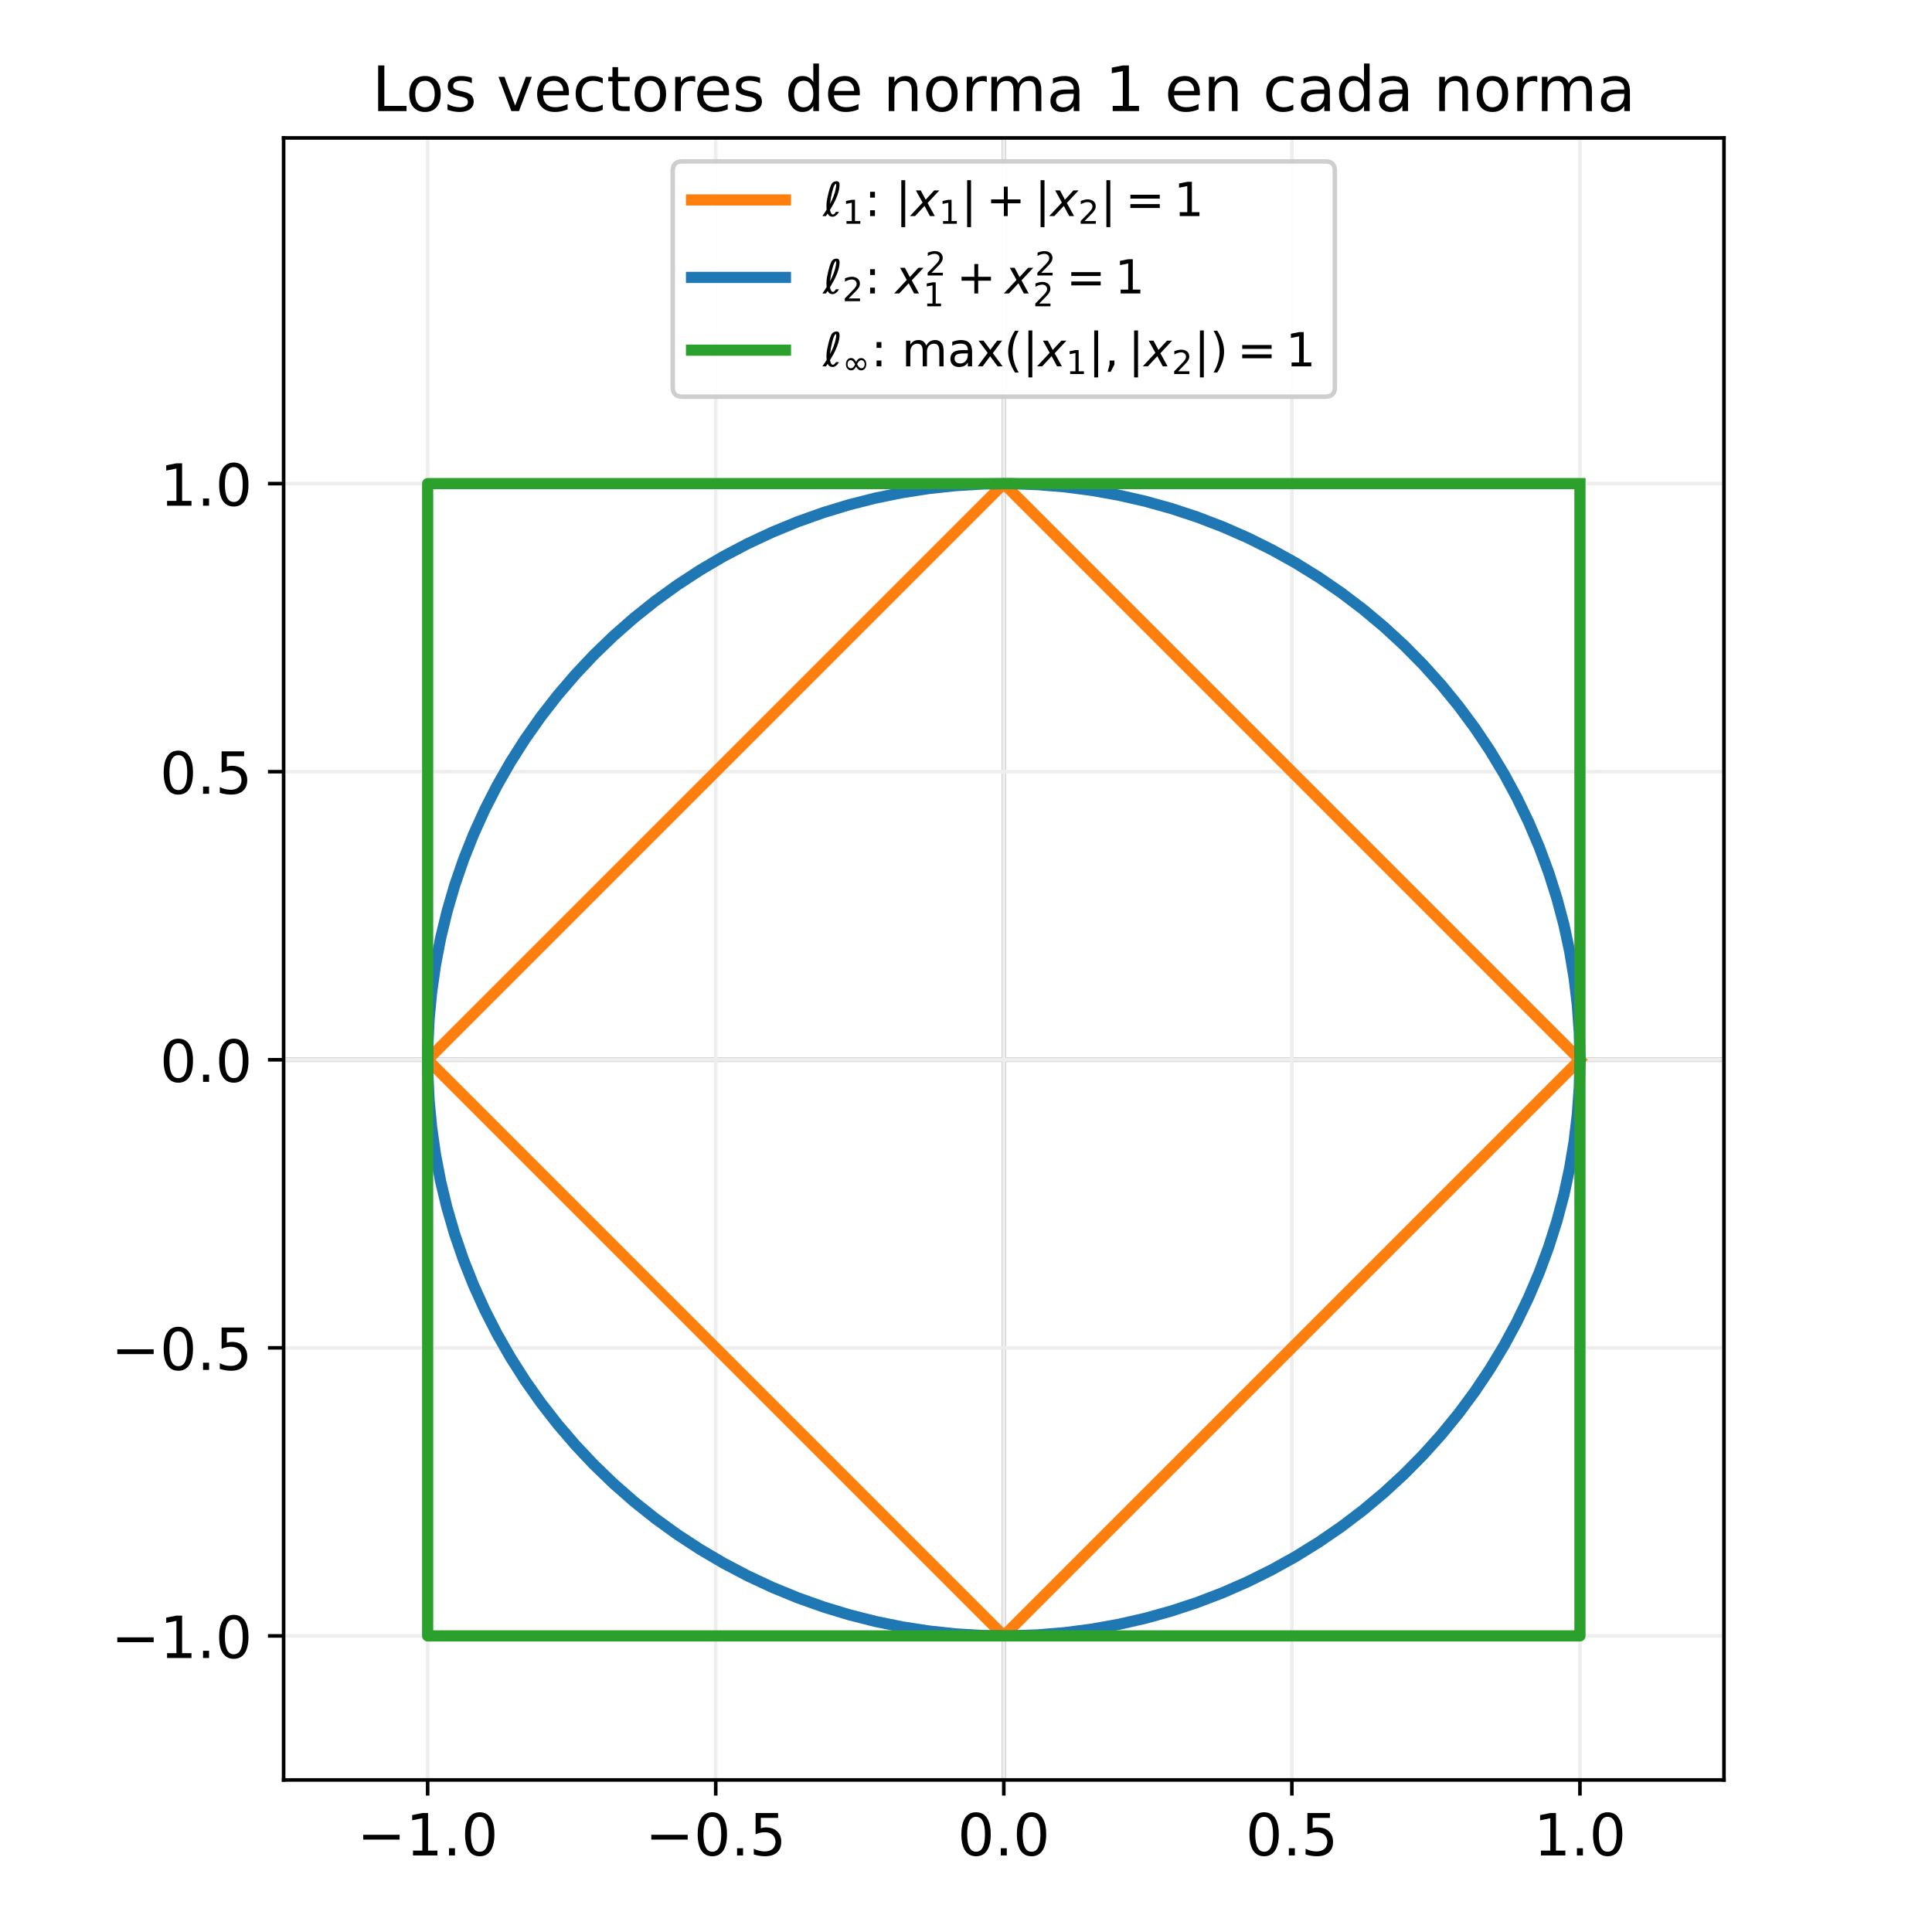
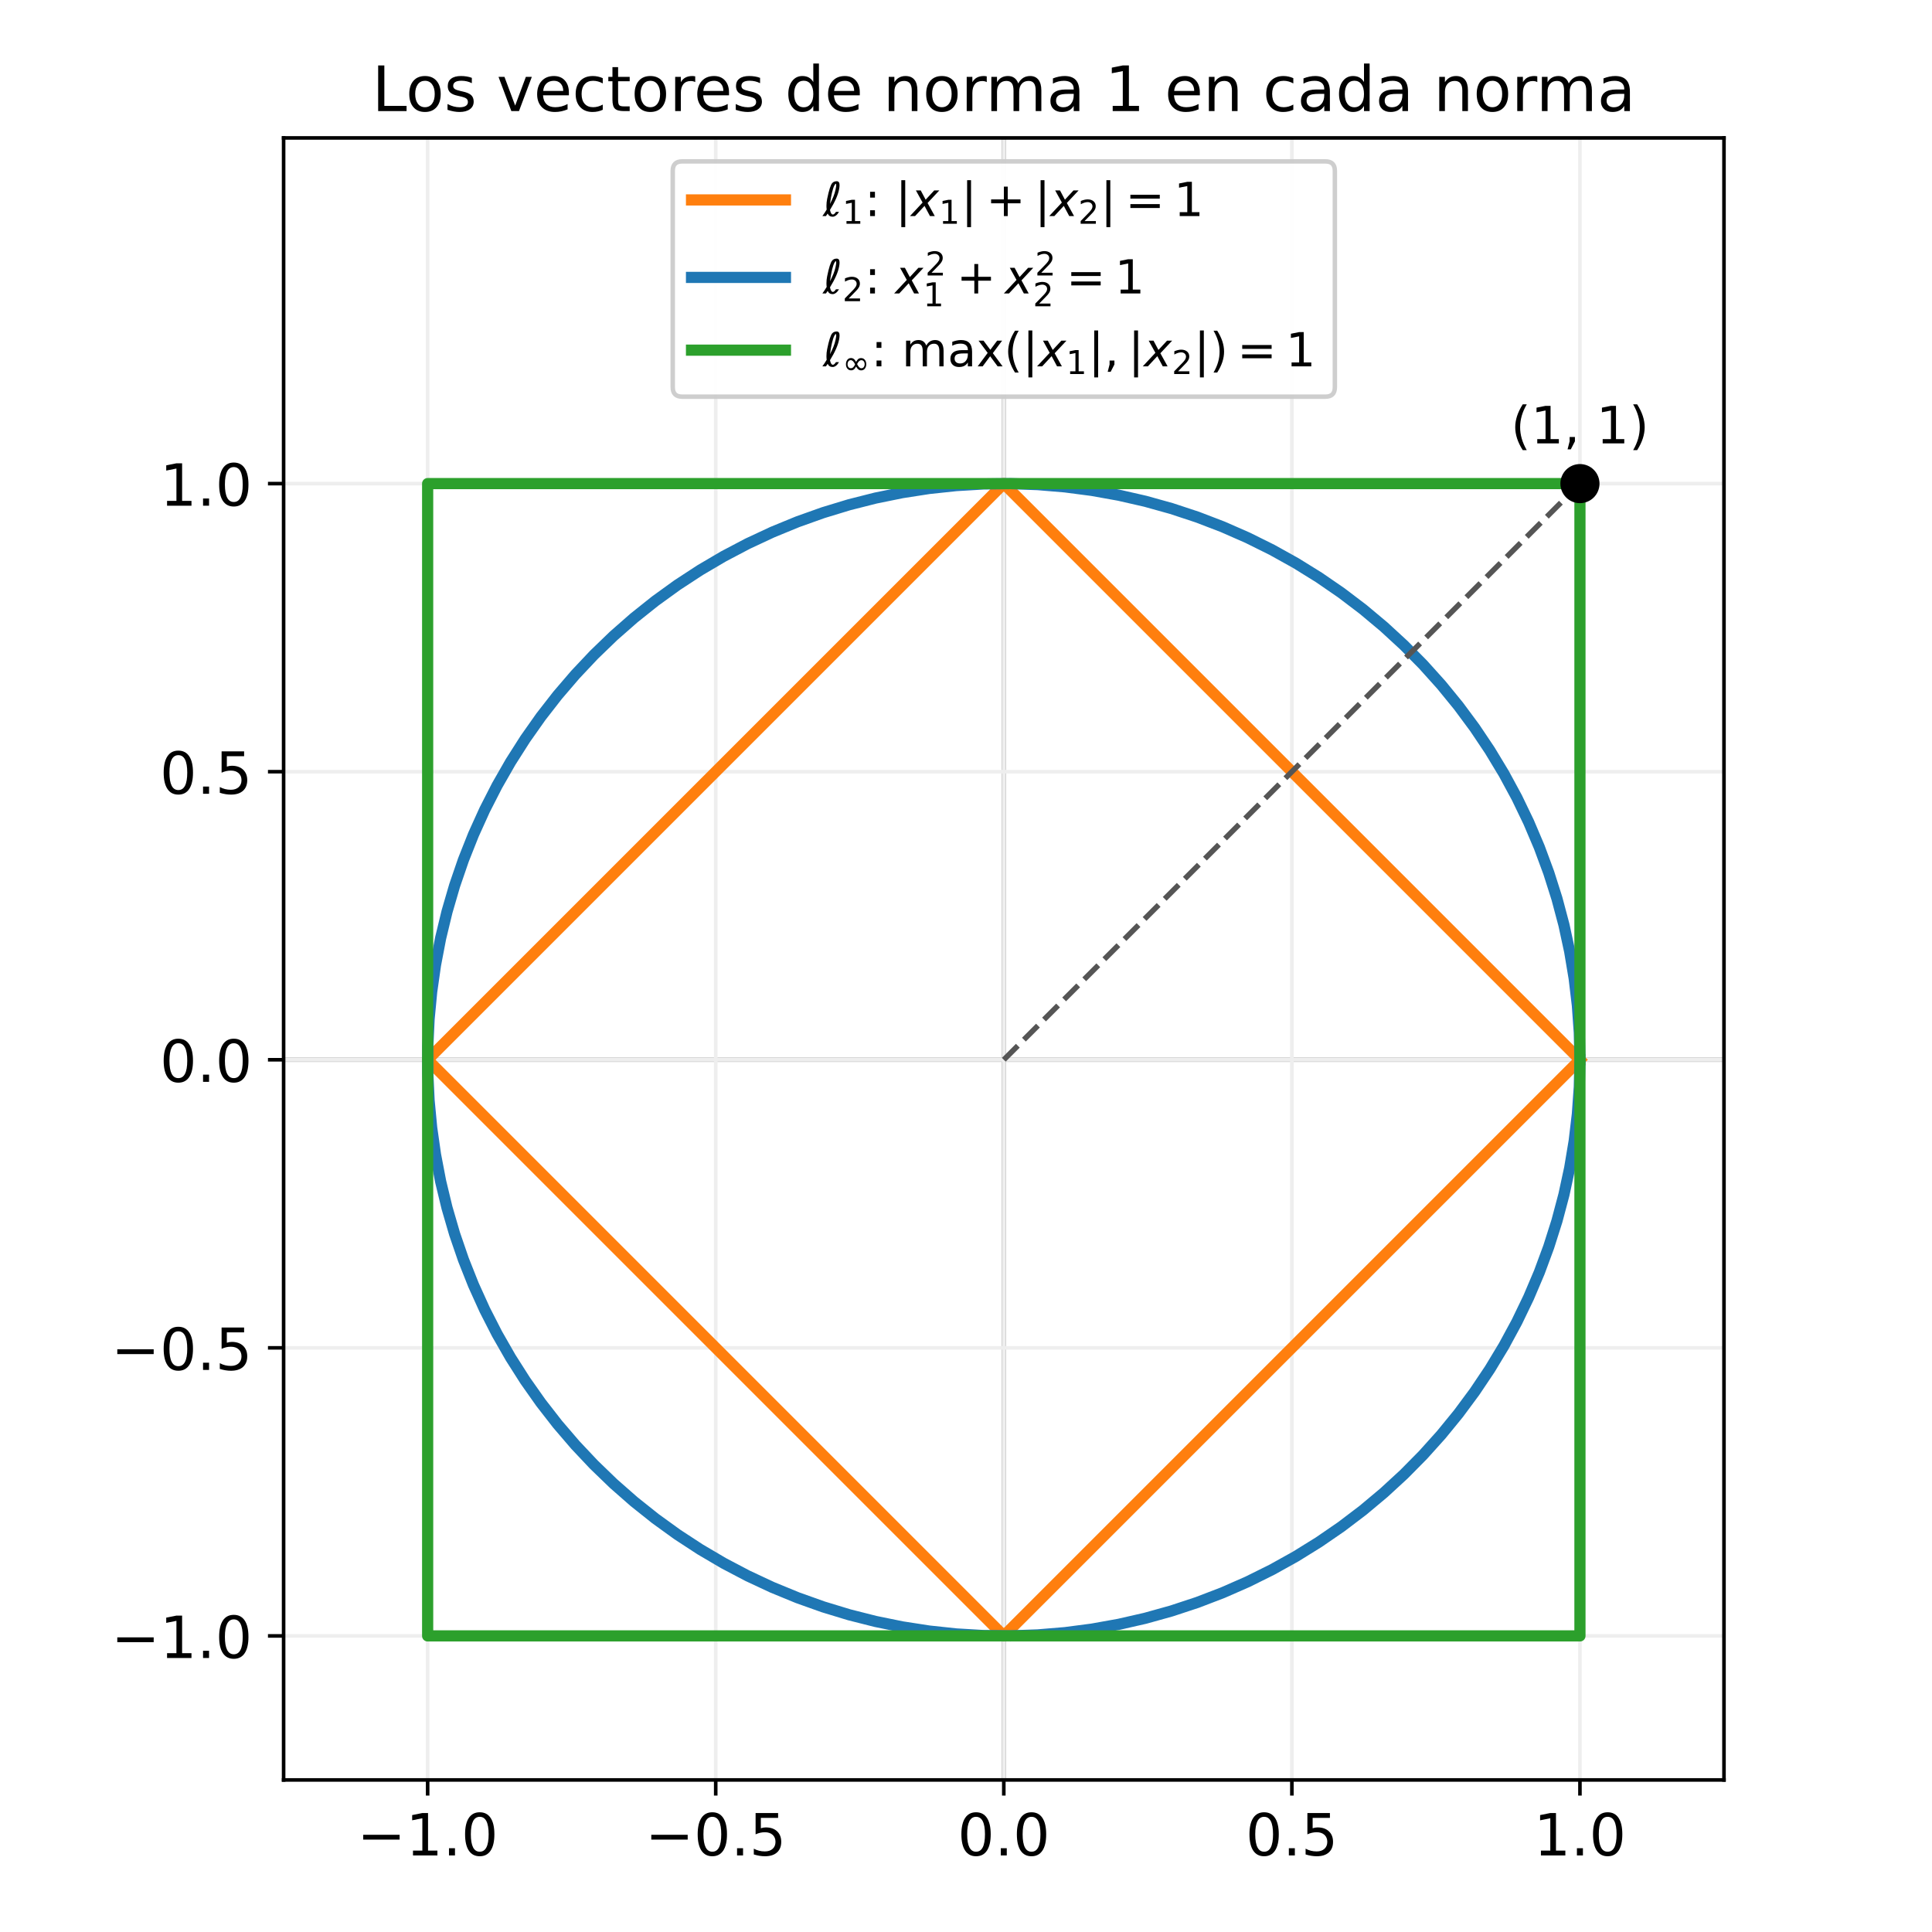
<svg xmlns="http://www.w3.org/2000/svg" xmlns:xlink="http://www.w3.org/1999/xlink" width="432pt" height="432pt" viewBox="0 0 432 432" version="1.1">
  <defs>
    <style type="text/css">*{stroke-linejoin: round; stroke-linecap: butt}</style>
  </defs>
  <g id="figure_1">
    <g id="patch_1">
      <path d="M 0 432  L 432 432  L 432 0  L 0 0  z " style="fill: #ffffff" />
    </g>
    <g id="axes_1">
      <g id="patch_2">
        <path d="M 63.417 398  L 385.487 398  L 385.487 30.84  L 63.417 30.84  z " style="fill: #ffffff" />
      </g>
      <g id="line2d_1">
        <path d="M 63.417 236.965  L 385.487 236.965  " clip-path="url(#pca4dbee28e)" style="fill: none; stroke: #bbbbbb; stroke-linecap: square" />
      </g>
      <g id="line2d_2">
        <path d="M 224.452 398  L 224.452 30.84  " clip-path="url(#pca4dbee28e)" style="fill: none; stroke: #bbbbbb; stroke-linecap: square" />
      </g>
      <g id="matplotlib.axis_1">
        <g id="xtick_1">
          <g id="line2d_3">
            <path d="M 95.624 398  L 95.624 30.84  " clip-path="url(#pca4dbee28e)" style="fill: none; stroke: #eeeeee; stroke-width: 0.8; stroke-linecap: square" />
          </g>
          <g id="line2d_4">
            <defs>
              <path id="m92c93d296e" d="M 0 0  L 0 3.5  " style="stroke: #000000; stroke-width: 0.8" />
            </defs>
            <g>
              <use xlink:href="#m92c93d296e" x="95.624" y="398" style="stroke: #000000; stroke-width: 0.8" />
            </g>
          </g>
          <g id="text_1">
            <g transform="translate(79.84047 414.878) scale(0.13 -0.13)">
              <defs>
                <path id="DejaVuSans-2212" d="M 678 2272  L 4684 2272  L 4684 1741  L 678 1741  L 678 2272  z " transform="scale(0.015625)" />
                <path id="DejaVuSans-31" d="M 794 531  L 1825 531  L 1825 4091  L 703 3866  L 703 4441  L 1819 4666  L 2450 4666  L 2450 531  L 3481 531  L 3481 0  L 794 0  L 794 531  z " transform="scale(0.015625)" />
                <path id="DejaVuSans-2e" d="M 684 794  L 1344 794  L 1344 0  L 684 0  L 684 794  z " transform="scale(0.015625)" />
                <path id="DejaVuSans-30" d="M 2034 4250  Q 1547 4250 1301 3770  Q 1056 3291 1056 2328  Q 1056 1369 1301 889  Q 1547 409 2034 409  Q 2525 409 2770 889  Q 3016 1369 3016 2328  Q 3016 3291 2770 3770  Q 2525 4250 2034 4250  z M 2034 4750  Q 2819 4750 3233 4129  Q 3647 3509 3647 2328  Q 3647 1150 3233 529  Q 2819 -91 2034 -91  Q 1250 -91 836 529  Q 422 1150 422 2328  Q 422 3509 836 4129  Q 1250 4750 2034 4750  z " transform="scale(0.015625)" />
              </defs>
              <use xlink:href="#DejaVuSans-2212" />
              <use xlink:href="#DejaVuSans-31" transform="translate(83.78906 0)" />
              <use xlink:href="#DejaVuSans-2e" transform="translate(147.4121 0)" />
              <use xlink:href="#DejaVuSans-30" transform="translate(179.1992 0)" />
            </g>
          </g>
        </g>
        <g id="xtick_2">
          <g id="line2d_5">
            <path d="M 160.038 398  L 160.038 30.84  " clip-path="url(#pca4dbee28e)" style="fill: none; stroke: #eeeeee; stroke-width: 0.8; stroke-linecap: square" />
          </g>
          <g id="line2d_6">
            <g>
              <use xlink:href="#m92c93d296e" x="160.038" y="398" style="stroke: #000000; stroke-width: 0.8" />
            </g>
          </g>
          <g id="text_2">
            <g transform="translate(144.2545 414.878) scale(0.13 -0.13)">
              <defs>
                <path id="DejaVuSans-35" d="M 691 4666  L 3169 4666  L 3169 4134  L 1269 4134  L 1269 2991  Q 1406 3038 1543 3061  Q 1681 3084 1819 3084  Q 2600 3084 3056 2656  Q 3513 2228 3513 1497  Q 3513 744 3044 326  Q 2575 -91 1722 -91  Q 1428 -91 1123 -41  Q 819 9 494 109  L 494 744  Q 775 591 1075 516  Q 1375 441 1709 441  Q 2250 441 2565 725  Q 2881 1009 2881 1497  Q 2881 1984 2565 2268  Q 2250 2553 1709 2553  Q 1456 2553 1204 2497  Q 953 2441 691 2322  L 691 4666  z " transform="scale(0.015625)" />
              </defs>
              <use xlink:href="#DejaVuSans-2212" />
              <use xlink:href="#DejaVuSans-30" transform="translate(83.78906 0)" />
              <use xlink:href="#DejaVuSans-2e" transform="translate(147.4121 0)" />
              <use xlink:href="#DejaVuSans-35" transform="translate(179.1992 0)" />
            </g>
          </g>
        </g>
        <g id="xtick_3">
          <g id="line2d_7">
            <path d="M 224.452 398  L 224.452 30.84  " clip-path="url(#pca4dbee28e)" style="fill: none; stroke: #eeeeee; stroke-width: 0.8; stroke-linecap: square" />
          </g>
          <g id="line2d_8">
            <g>
              <use xlink:href="#m92c93d296e" x="224.452" y="398" style="stroke: #000000; stroke-width: 0.8" />
            </g>
          </g>
          <g id="text_3">
            <g transform="translate(214.1153 414.878) scale(0.13 -0.13)">
              <use xlink:href="#DejaVuSans-30" />
              <use xlink:href="#DejaVuSans-2e" transform="translate(63.62305 0)" />
              <use xlink:href="#DejaVuSans-30" transform="translate(95.41016 0)" />
            </g>
          </g>
        </g>
        <g id="xtick_4">
          <g id="line2d_9">
            <path d="M 288.866 398  L 288.866 30.84  " clip-path="url(#pca4dbee28e)" style="fill: none; stroke: #eeeeee; stroke-width: 0.8; stroke-linecap: square" />
          </g>
          <g id="line2d_10">
            <g>
              <use xlink:href="#m92c93d296e" x="288.866" y="398" style="stroke: #000000; stroke-width: 0.8" />
            </g>
          </g>
          <g id="text_4">
            <g transform="translate(278.5294 414.878) scale(0.13 -0.13)">
              <use xlink:href="#DejaVuSans-30" />
              <use xlink:href="#DejaVuSans-2e" transform="translate(63.62305 0)" />
              <use xlink:href="#DejaVuSans-35" transform="translate(95.41016 0)" />
            </g>
          </g>
        </g>
        <g id="xtick_5">
          <g id="line2d_11">
            <path d="M 353.28 398  L 353.28 30.84  " clip-path="url(#pca4dbee28e)" style="fill: none; stroke: #eeeeee; stroke-width: 0.8; stroke-linecap: square" />
          </g>
          <g id="line2d_12">
            <g>
              <use xlink:href="#m92c93d296e" x="353.28" y="398" style="stroke: #000000; stroke-width: 0.8" />
            </g>
          </g>
          <g id="text_5">
            <g transform="translate(342.9434 414.878) scale(0.13 -0.13)">
              <use xlink:href="#DejaVuSans-31" />
              <use xlink:href="#DejaVuSans-2e" transform="translate(63.62305 0)" />
              <use xlink:href="#DejaVuSans-30" transform="translate(95.41016 0)" />
            </g>
          </g>
        </g>
      </g>
      <g id="matplotlib.axis_2">
        <g id="ytick_1">
          <g id="line2d_13">
            <path d="M 63.417 365.793  L 385.487 365.793  " clip-path="url(#pca4dbee28e)" style="fill: none; stroke: #eeeeee; stroke-width: 0.8; stroke-linecap: square" />
          </g>
          <g id="line2d_14">
            <defs>
              <path id="mf5e772861b" d="M 0 0  L -3.5 0  " style="stroke: #000000; stroke-width: 0.8" />
            </defs>
            <g>
              <use xlink:href="#mf5e772861b" x="63.417" y="365.793" style="stroke: #000000; stroke-width: 0.8" />
            </g>
          </g>
          <g id="text_6">
            <g transform="translate(24.84962 370.732) scale(0.13 -0.13)">
              <use xlink:href="#DejaVuSans-2212" />
              <use xlink:href="#DejaVuSans-31" transform="translate(83.78906 0)" />
              <use xlink:href="#DejaVuSans-2e" transform="translate(147.4121 0)" />
              <use xlink:href="#DejaVuSans-30" transform="translate(179.1992 0)" />
            </g>
          </g>
        </g>
        <g id="ytick_2">
          <g id="line2d_15">
            <path d="M 63.417 301.379  L 385.487 301.379  " clip-path="url(#pca4dbee28e)" style="fill: none; stroke: #eeeeee; stroke-width: 0.8; stroke-linecap: square" />
          </g>
          <g id="line2d_16">
            <g>
              <use xlink:href="#mf5e772861b" x="63.417" y="301.379" style="stroke: #000000; stroke-width: 0.8" />
            </g>
          </g>
          <g id="text_7">
            <g transform="translate(24.84962 306.3179) scale(0.13 -0.13)">
              <use xlink:href="#DejaVuSans-2212" />
              <use xlink:href="#DejaVuSans-30" transform="translate(83.78906 0)" />
              <use xlink:href="#DejaVuSans-2e" transform="translate(147.4121 0)" />
              <use xlink:href="#DejaVuSans-35" transform="translate(179.1992 0)" />
            </g>
          </g>
        </g>
        <g id="ytick_3">
          <g id="line2d_17">
            <path d="M 63.417 236.965  L 385.487 236.965  " clip-path="url(#pca4dbee28e)" style="fill: none; stroke: #eeeeee; stroke-width: 0.8; stroke-linecap: square" />
          </g>
          <g id="line2d_18">
            <g>
              <use xlink:href="#mf5e772861b" x="63.417" y="236.965" style="stroke: #000000; stroke-width: 0.8" />
            </g>
          </g>
          <g id="text_8">
            <g transform="translate(35.74322 241.9039) scale(0.13 -0.13)">
              <use xlink:href="#DejaVuSans-30" />
              <use xlink:href="#DejaVuSans-2e" transform="translate(63.62305 0)" />
              <use xlink:href="#DejaVuSans-30" transform="translate(95.41016 0)" />
            </g>
          </g>
        </g>
        <g id="ytick_4">
          <g id="line2d_19">
            <path d="M 63.417 172.551  L 385.487 172.551  " clip-path="url(#pca4dbee28e)" style="fill: none; stroke: #eeeeee; stroke-width: 0.8; stroke-linecap: square" />
          </g>
          <g id="line2d_20">
            <g>
              <use xlink:href="#mf5e772861b" x="63.417" y="172.551" style="stroke: #000000; stroke-width: 0.8" />
            </g>
          </g>
          <g id="text_9">
            <g transform="translate(35.74322 177.4899) scale(0.13 -0.13)">
              <use xlink:href="#DejaVuSans-30" />
              <use xlink:href="#DejaVuSans-2e" transform="translate(63.62305 0)" />
              <use xlink:href="#DejaVuSans-35" transform="translate(95.41016 0)" />
            </g>
          </g>
        </g>
        <g id="ytick_5">
          <g id="line2d_21">
            <path d="M 63.417 108.137  L 385.487 108.137  " clip-path="url(#pca4dbee28e)" style="fill: none; stroke: #eeeeee; stroke-width: 0.8; stroke-linecap: square" />
          </g>
          <g id="line2d_22">
            <g>
              <use xlink:href="#mf5e772861b" x="63.417" y="108.137" style="stroke: #000000; stroke-width: 0.8" />
            </g>
          </g>
          <g id="text_10">
            <g transform="translate(35.74322 113.0758) scale(0.13 -0.13)">
              <use xlink:href="#DejaVuSans-31" />
              <use xlink:href="#DejaVuSans-2e" transform="translate(63.62305 0)" />
              <use xlink:href="#DejaVuSans-30" transform="translate(95.41016 0)" />
            </g>
          </g>
        </g>
      </g>
      <g id="line2d_23">
        <path d="M 353.28 236.965  L 224.452 108.137  L 95.624 236.965  L 224.452 365.793  L 353.28 236.965  " clip-path="url(#pca4dbee28e)" style="fill: none; stroke: #ff7f0e; stroke-width: 2.5; stroke-linecap: square" />
      </g>
      <g id="line2d_24">
        <path d="M 353.28 236.965  L 353.137 230.881  L 352.706 224.811  L 351.989 218.768  L 350.987 212.765  L 349.703 206.817  L 348.14 200.935  L 346.3 195.135  L 344.189 189.427  L 341.81 183.826  L 339.17 178.343  L 336.273 172.991  L 333.128 167.781  L 329.739 162.726  L 326.116 157.837  L 322.266 153.124  L 318.197 148.599  L 313.92 144.27  L 309.442 140.149  L 304.775 136.243  L 299.929 132.562  L 294.915 129.114  L 289.743 125.907  L 284.425 122.948  L 278.974 120.243  L 273.401 117.798  L 267.719 115.62  L 261.94 113.712  L 256.078 112.079  L 250.145 110.725  L 244.155 109.652  L 238.12 108.864  L 232.056 108.361  L 225.974 108.146  L 219.889 108.218  L 213.814 108.577  L 207.763 109.222  L 201.749 110.153  L 195.785 111.367  L 189.886 112.861  L 184.064 114.632  L 178.332 116.675  L 172.703 118.988  L 167.189 121.563  L 161.803 124.396  L 156.557 127.48  L 151.462 130.809  L 146.531 134.374  L 141.773 138.168  L 137.199 142.183  L 132.821 146.409  L 128.647 150.838  L 124.686 155.458  L 120.948 160.26  L 117.442 165.234  L 114.173 170.367  L 111.151 175.65  L 108.382 181.069  L 105.872 186.612  L 103.627 192.268  L 101.651 198.024  L 99.949 203.867  L 98.524 209.783  L 97.381 215.761  L 96.522 221.785  L 95.948 227.843  L 95.66 233.922  L 95.66 240.008  L 95.948 246.086  L 96.522 252.145  L 97.381 258.169  L 98.524 264.147  L 99.949 270.063  L 101.651 275.906  L 103.627 281.662  L 105.872 287.318  L 108.382 292.861  L 111.151 298.28  L 114.173 303.562  L 117.442 308.696  L 120.948 313.67  L 124.686 318.472  L 128.647 323.092  L 132.821 327.521  L 137.199 331.747  L 141.773 335.762  L 146.531 339.556  L 151.462 343.121  L 156.557 346.45  L 161.803 349.534  L 167.189 352.367  L 172.703 354.942  L 178.332 357.254  L 184.064 359.298  L 189.886 361.069  L 195.785 362.563  L 201.749 363.777  L 207.763 364.707  L 213.814 365.353  L 219.889 365.712  L 225.974 365.784  L 232.056 365.568  L 238.12 365.066  L 244.155 364.278  L 250.145 363.205  L 256.078 361.851  L 261.94 360.218  L 267.719 358.31  L 273.401 356.132  L 278.974 353.687  L 284.425 350.982  L 289.743 348.023  L 294.915 344.815  L 299.929 341.368  L 304.775 337.687  L 309.442 333.781  L 313.92 329.66  L 318.197 325.331  L 322.266 320.805  L 326.116 316.093  L 329.739 311.203  L 333.128 306.149  L 336.273 300.939  L 339.17 295.587  L 341.81 290.104  L 344.189 284.503  L 346.3 278.795  L 348.14 272.994  L 349.703 267.113  L 350.987 261.165  L 351.989 255.162  L 352.706 249.119  L 353.137 243.049  L 353.28 236.965  L 353.28 236.965  " clip-path="url(#pca4dbee28e)" style="fill: none; stroke: #1f77b4; stroke-width: 2.5; stroke-linecap: square" />
      </g>
      <g id="line2d_25">
        <path d="M 353.28 108.137  L 95.624 108.137  L 95.624 365.793  L 353.28 365.793  L 353.28 108.137  " clip-path="url(#pca4dbee28e)" style="fill: none; stroke: #2ca02c; stroke-width: 2.5; stroke-linecap: square" />
      </g>
+       <g id="line2d_26">
+         <path d="M 224.452 236.965  L 353.28 108.137  " clip-path="url(#pca4dbee28e)" style="fill: none; stroke-dasharray: 4.44,1.92; stroke-dashoffset: 0; stroke: #555555; stroke-width: 1.2" />
+       </g>
      <g id="patch_3">
        <path d="M 63.417 398  L 63.417 30.84  " style="fill: none; stroke: #000000; stroke-width: 0.8; stroke-linejoin: miter; stroke-linecap: square" />
      </g>
      <g id="patch_4">
        <path d="M 385.487 398  L 385.487 30.84  " style="fill: none; stroke: #000000; stroke-width: 0.8; stroke-linejoin: miter; stroke-linecap: square" />
      </g>
      <g id="patch_5">
        <path d="M 63.417 398  L 385.487 398  " style="fill: none; stroke: #000000; stroke-width: 0.8; stroke-linejoin: miter; stroke-linecap: square" />
      </g>
      <g id="patch_6">
        <path d="M 63.417 30.84  L 385.487 30.84  " style="fill: none; stroke: #000000; stroke-width: 0.8; stroke-linejoin: miter; stroke-linecap: square" />
      </g>
      <g id="text_11">
+         <g transform="translate(337.8219 99.13684) scale(0.115 -0.115)">
+           <defs>
+             <path id="DejaVuSans-28" d="M 1984 4856  Q 1566 4138 1362 3434  Q 1159 2731 1159 2009  Q 1159 1288 1364 580  Q 1569 -128 1984 -844  L 1484 -844  Q 1016 -109 783 600  Q 550 1309 550 2009  Q 550 2706 781 3412  Q 1013 4119 1484 4856  L 1984 4856  z " transform="scale(0.015625)" />
+             <path id="DejaVuSans-2c" d="M 750 794  L 1409 794  L 1409 256  L 897 -744  L 494 -744  L 750 256  L 750 794  z " transform="scale(0.015625)" />
+             <path id="DejaVuSans-20" transform="scale(0.015625)" />
+             <path id="DejaVuSans-29" d="M 513 4856  L 1013 4856  Q 1481 4119 1714 3412  Q 1947 2706 1947 2009  Q 1947 1309 1714 600  Q 1481 -109 1013 -844  L 513 -844  Q 928 -128 1133 580  Q 1338 1288 1338 2009  Q 1338 2731 1133 3434  Q 928 4138 513 4856  z " transform="scale(0.015625)" />
+           </defs>
+           <use xlink:href="#DejaVuSans-28" />
+           <use xlink:href="#DejaVuSans-31" transform="translate(39.01367 0)" />
+           <use xlink:href="#DejaVuSans-2c" transform="translate(102.6367 0)" />
+           <use xlink:href="#DejaVuSans-20" transform="translate(134.4238 0)" />
+           <use xlink:href="#DejaVuSans-31" transform="translate(166.2109 0)" />
+           <use xlink:href="#DejaVuSans-29" transform="translate(229.834 0)" />
+         </g>
+       </g>
+       <g id="text_12">
        <g transform="translate(83.18581 24.84) scale(0.14 -0.14)">
          <defs>
            <path id="DejaVuSans-4c" d="M 628 4666  L 1259 4666  L 1259 531  L 3531 531  L 3531 0  L 628 0  L 628 4666  z " transform="scale(0.015625)" />
            <path id="DejaVuSans-6f" d="M 1959 3097  Q 1497 3097 1228 2736  Q 959 2375 959 1747  Q 959 1119 1226 758  Q 1494 397 1959 397  Q 2419 397 2687 759  Q 2956 1122 2956 1747  Q 2956 2369 2687 2733  Q 2419 3097 1959 3097  z M 1959 3584  Q 2709 3584 3137 3096  Q 3566 2609 3566 1747  Q 3566 888 3137 398  Q 2709 -91 1959 -91  Q 1206 -91 779 398  Q 353 888 353 1747  Q 353 2609 779 3096  Q 1206 3584 1959 3584  z " transform="scale(0.015625)" />
            <path id="DejaVuSans-73" d="M 2834 3397  L 2834 2853  Q 2591 2978 2328 3040  Q 2066 3103 1784 3103  Q 1356 3103 1142 2972  Q 928 2841 928 2578  Q 928 2378 1081 2264  Q 1234 2150 1697 2047  L 1894 2003  Q 2506 1872 2764 1633  Q 3022 1394 3022 966  Q 3022 478 2636 193  Q 2250 -91 1575 -91  Q 1294 -91 989 -36  Q 684 19 347 128  L 347 722  Q 666 556 975 473  Q 1284 391 1588 391  Q 1994 391 2212 530  Q 2431 669 2431 922  Q 2431 1156 2273 1281  Q 2116 1406 1581 1522  L 1381 1569  Q 847 1681 609 1914  Q 372 2147 372 2553  Q 372 3047 722 3315  Q 1072 3584 1716 3584  Q 2034 3584 2315 3537  Q 2597 3491 2834 3397  z " transform="scale(0.015625)" />
-             <path id="DejaVuSans-20" transform="scale(0.015625)" />
            <path id="DejaVuSans-76" d="M 191 3500  L 800 3500  L 1894 563  L 2988 3500  L 3597 3500  L 2284 0  L 1503 0  L 191 3500  z " transform="scale(0.015625)" />
            <path id="DejaVuSans-65" d="M 3597 1894  L 3597 1613  L 953 1613  Q 991 1019 1311 708  Q 1631 397 2203 397  Q 2534 397 2845 478  Q 3156 559 3463 722  L 3463 178  Q 3153 47 2828 -22  Q 2503 -91 2169 -91  Q 1331 -91 842 396  Q 353 884 353 1716  Q 353 2575 817 3079  Q 1281 3584 2069 3584  Q 2775 3584 3186 3129  Q 3597 2675 3597 1894  z M 3022 2063  Q 3016 2534 2758 2815  Q 2500 3097 2075 3097  Q 1594 3097 1305 2825  Q 1016 2553 972 2059  L 3022 2063  z " transform="scale(0.015625)" />
            <path id="DejaVuSans-63" d="M 3122 3366  L 3122 2828  Q 2878 2963 2633 3030  Q 2388 3097 2138 3097  Q 1578 3097 1268 2742  Q 959 2388 959 1747  Q 959 1106 1268 751  Q 1578 397 2138 397  Q 2388 397 2633 464  Q 2878 531 3122 666  L 3122 134  Q 2881 22 2623 -34  Q 2366 -91 2075 -91  Q 1284 -91 818 406  Q 353 903 353 1747  Q 353 2603 823 3093  Q 1294 3584 2113 3584  Q 2378 3584 2631 3529  Q 2884 3475 3122 3366  z " transform="scale(0.015625)" />
            <path id="DejaVuSans-74" d="M 1172 4494  L 1172 3500  L 2356 3500  L 2356 3053  L 1172 3053  L 1172 1153  Q 1172 725 1289 603  Q 1406 481 1766 481  L 2356 481  L 2356 0  L 1766 0  Q 1100 0 847 248  Q 594 497 594 1153  L 594 3053  L 172 3053  L 172 3500  L 594 3500  L 594 4494  L 1172 4494  z " transform="scale(0.015625)" />
            <path id="DejaVuSans-72" d="M 2631 2963  Q 2534 3019 2420 3045  Q 2306 3072 2169 3072  Q 1681 3072 1420 2755  Q 1159 2438 1159 1844  L 1159 0  L 581 0  L 581 3500  L 1159 3500  L 1159 2956  Q 1341 3275 1631 3429  Q 1922 3584 2338 3584  Q 2397 3584 2469 3576  Q 2541 3569 2628 3553  L 2631 2963  z " transform="scale(0.015625)" />
            <path id="DejaVuSans-64" d="M 2906 2969  L 2906 4863  L 3481 4863  L 3481 0  L 2906 0  L 2906 525  Q 2725 213 2448 61  Q 2172 -91 1784 -91  Q 1150 -91 751 415  Q 353 922 353 1747  Q 353 2572 751 3078  Q 1150 3584 1784 3584  Q 2172 3584 2448 3432  Q 2725 3281 2906 2969  z M 947 1747  Q 947 1113 1208 752  Q 1469 391 1925 391  Q 2381 391 2643 752  Q 2906 1113 2906 1747  Q 2906 2381 2643 2742  Q 2381 3103 1925 3103  Q 1469 3103 1208 2742  Q 947 2381 947 1747  z " transform="scale(0.015625)" />
            <path id="DejaVuSans-6e" d="M 3513 2113  L 3513 0  L 2938 0  L 2938 2094  Q 2938 2591 2744 2837  Q 2550 3084 2163 3084  Q 1697 3084 1428 2787  Q 1159 2491 1159 1978  L 1159 0  L 581 0  L 581 3500  L 1159 3500  L 1159 2956  Q 1366 3272 1645 3428  Q 1925 3584 2291 3584  Q 2894 3584 3203 3211  Q 3513 2838 3513 2113  z " transform="scale(0.015625)" />
            <path id="DejaVuSans-6d" d="M 3328 2828  Q 3544 3216 3844 3400  Q 4144 3584 4550 3584  Q 5097 3584 5394 3201  Q 5691 2819 5691 2113  L 5691 0  L 5113 0  L 5113 2094  Q 5113 2597 4934 2840  Q 4756 3084 4391 3084  Q 3944 3084 3684 2787  Q 3425 2491 3425 1978  L 3425 0  L 2847 0  L 2847 2094  Q 2847 2600 2669 2842  Q 2491 3084 2119 3084  Q 1678 3084 1418 2786  Q 1159 2488 1159 1978  L 1159 0  L 581 0  L 581 3500  L 1159 3500  L 1159 2956  Q 1356 3278 1631 3431  Q 1906 3584 2284 3584  Q 2666 3584 2933 3390  Q 3200 3197 3328 2828  z " transform="scale(0.015625)" />
            <path id="DejaVuSans-61" d="M 2194 1759  Q 1497 1759 1228 1600  Q 959 1441 959 1056  Q 959 750 1161 570  Q 1363 391 1709 391  Q 2188 391 2477 730  Q 2766 1069 2766 1631  L 2766 1759  L 2194 1759  z M 3341 1997  L 3341 0  L 2766 0  L 2766 531  Q 2569 213 2275 61  Q 1981 -91 1556 -91  Q 1019 -91 701 211  Q 384 513 384 1019  Q 384 1609 779 1909  Q 1175 2209 1959 2209  L 2766 2209  L 2766 2266  Q 2766 2663 2505 2880  Q 2244 3097 1772 3097  Q 1472 3097 1187 3025  Q 903 2953 641 2809  L 641 3341  Q 956 3463 1253 3523  Q 1550 3584 1831 3584  Q 2591 3584 2966 3190  Q 3341 2797 3341 1997  z " transform="scale(0.015625)" />
          </defs>
          <use xlink:href="#DejaVuSans-4c" />
          <use xlink:href="#DejaVuSans-6f" transform="translate(53.96289 0)" />
          <use xlink:href="#DejaVuSans-73" transform="translate(115.1445 0)" />
          <use xlink:href="#DejaVuSans-20" transform="translate(167.2441 0)" />
          <use xlink:href="#DejaVuSans-76" transform="translate(199.0312 0)" />
          <use xlink:href="#DejaVuSans-65" transform="translate(258.2109 0)" />
          <use xlink:href="#DejaVuSans-63" transform="translate(319.7344 0)" />
          <use xlink:href="#DejaVuSans-74" transform="translate(374.7148 0)" />
          <use xlink:href="#DejaVuSans-6f" transform="translate(413.9238 0)" />
          <use xlink:href="#DejaVuSans-72" transform="translate(475.1055 0)" />
          <use xlink:href="#DejaVuSans-65" transform="translate(513.9688 0)" />
          <use xlink:href="#DejaVuSans-73" transform="translate(575.4922 0)" />
          <use xlink:href="#DejaVuSans-20" transform="translate(627.5918 0)" />
          <use xlink:href="#DejaVuSans-64" transform="translate(659.3789 0)" />
          <use xlink:href="#DejaVuSans-65" transform="translate(722.8555 0)" />
          <use xlink:href="#DejaVuSans-20" transform="translate(784.3789 0)" />
          <use xlink:href="#DejaVuSans-6e" transform="translate(816.166 0)" />
          <use xlink:href="#DejaVuSans-6f" transform="translate(879.5449 0)" />
          <use xlink:href="#DejaVuSans-72" transform="translate(940.7266 0)" />
          <use xlink:href="#DejaVuSans-6d" transform="translate(980.0898 0)" />
          <use xlink:href="#DejaVuSans-61" transform="translate(1077.502 0)" />
          <use xlink:href="#DejaVuSans-20" transform="translate(1138.781 0)" />
          <use xlink:href="#DejaVuSans-31" transform="translate(1170.568 0)" />
          <use xlink:href="#DejaVuSans-20" transform="translate(1234.191 0)" />
          <use xlink:href="#DejaVuSans-65" transform="translate(1265.979 0)" />
          <use xlink:href="#DejaVuSans-6e" transform="translate(1327.502 0)" />
          <use xlink:href="#DejaVuSans-20" transform="translate(1390.881 0)" />
          <use xlink:href="#DejaVuSans-63" transform="translate(1422.668 0)" />
          <use xlink:href="#DejaVuSans-61" transform="translate(1477.648 0)" />
          <use xlink:href="#DejaVuSans-64" transform="translate(1538.928 0)" />
          <use xlink:href="#DejaVuSans-61" transform="translate(1602.404 0)" />
          <use xlink:href="#DejaVuSans-20" transform="translate(1663.684 0)" />
          <use xlink:href="#DejaVuSans-6e" transform="translate(1695.471 0)" />
          <use xlink:href="#DejaVuSans-6f" transform="translate(1758.85 0)" />
          <use xlink:href="#DejaVuSans-72" transform="translate(1820.031 0)" />
          <use xlink:href="#DejaVuSans-6d" transform="translate(1859.395 0)" />
          <use xlink:href="#DejaVuSans-61" transform="translate(1956.807 0)" />
        </g>
      </g>
+       <g id="PathCollection_1">
+         <defs>
+           <path id="m6ec4b10e5c" d="M 0 3.873  C 1.027 3.873 2.012 3.465 2.739 2.739  C 3.465 2.012 3.873 1.027 3.873 0  C 3.873 -1.027 3.465 -2.012 2.739 -2.739  C 2.012 -3.465 1.027 -3.873 0 -3.873  C -1.027 -3.873 -2.012 -3.465 -2.739 -2.739  C -3.465 -2.012 -3.873 -1.027 -3.873 0  C -3.873 1.027 -3.465 2.012 -2.739 2.739  C -2.012 3.465 -1.027 3.873 0 3.873  z " style="stroke: #000000" />
+         </defs>
+         <g clip-path="url(#pca4dbee28e)">
+           <use xlink:href="#m6ec4b10e5c" x="353.28" y="108.137" style="stroke: #000000" />
+         </g>
+       </g>
      <g id="legend_1">
        <g id="patch_7">
          <path d="M 152.527 88.695  L 296.377 88.695  Q 298.477 88.695 298.477 86.595  L 298.477 38.19  Q 298.477 36.09 296.377 36.09  L 152.527 36.09  Q 150.427 36.09 150.427 38.19  L 150.427 86.595  Q 150.427 88.695 152.527 88.695  z " style="fill: #ffffff; opacity: 0.95; stroke: #cccccc; stroke-linejoin: miter" />
        </g>
-         <g id="line2d_26">
+         <g id="line2d_27">
          <path d="M 154.627 44.7  L 165.127 44.7  L 175.627 44.7  " style="fill: none; stroke: #ff7f0e; stroke-width: 2.5; stroke-linecap: square" />
        </g>
-         <g id="text_12">
+         <g id="text_13">
          <g transform="translate(184.0274 48.375) scale(0.105 -0.105)">
            <defs>
              <path id="DejaVuSans-Oblique-2113" d="M 950 838  Q 1078 213 1350 213  Q 1531 213 1766 572  L 2181 572  Q 1994 253 1775 88  Q 1538 -91 1319 -91  Q 831 -91 634 344  L 400 0  L -88 0  Q 250 459 500 888  Q 469 1131 469 1397  Q 469 1872 566 2347  Q 931 4131 1256 4497  Q 1481 4750 1866 4750  Q 2256 4750 2256 4209  Q 2253 3966 2197 3675  Q 1972 2484 950 838  z M 947 1656  Q 1531 2744 1709 3613  Q 1803 4072 1803 4191  Q 1803 4406 1725 4406  Q 1384 4134 1081 2516  Q 997 2063 947 1656  z " transform="scale(0.015625)" />
              <path id="DejaVuSans-3a" d="M 750 794  L 1409 794  L 1409 0  L 750 0  L 750 794  z M 750 3309  L 1409 3309  L 1409 2516  L 750 2516  L 750 3309  z " transform="scale(0.015625)" />
              <path id="DejaVuSans-7c" d="M 1344 4891  L 1344 -1509  L 813 -1509  L 813 4891  L 1344 4891  z " transform="scale(0.015625)" />
              <path id="DejaVuSans-Oblique-78" d="M 3841 3500  L 2234 1784  L 3219 0  L 2559 0  L 1819 1388  L 531 0  L -166 0  L 1556 1844  L 641 3500  L 1300 3500  L 1972 2234  L 3144 3500  L 3841 3500  z " transform="scale(0.015625)" />
              <path id="DejaVuSans-2b" d="M 2944 4013  L 2944 2272  L 4684 2272  L 4684 1741  L 2944 1741  L 2944 0  L 2419 0  L 2419 1741  L 678 1741  L 678 2272  L 2419 2272  L 2419 4013  L 2944 4013  z " transform="scale(0.015625)" />
              <path id="DejaVuSans-32" d="M 1228 531  L 3431 531  L 3431 0  L 469 0  L 469 531  Q 828 903 1448 1529  Q 2069 2156 2228 2338  Q 2531 2678 2651 2914  Q 2772 3150 2772 3378  Q 2772 3750 2511 3984  Q 2250 4219 1831 4219  Q 1534 4219 1204 4116  Q 875 4013 500 3803  L 500 4441  Q 881 4594 1212 4672  Q 1544 4750 1819 4750  Q 2544 4750 2975 4387  Q 3406 4025 3406 3419  Q 3406 3131 3298 2873  Q 3191 2616 2906 2266  Q 2828 2175 2409 1742  Q 1991 1309 1228 531  z " transform="scale(0.015625)" />
              <path id="DejaVuSans-3d" d="M 678 2906  L 4684 2906  L 4684 2381  L 678 2381  L 678 2906  z M 678 1631  L 4684 1631  L 4684 1100  L 678 1100  L 678 1631  z " transform="scale(0.015625)" />
            </defs>
            <use xlink:href="#DejaVuSans-Oblique-2113" transform="translate(0 0.578125)" />
            <use xlink:href="#DejaVuSans-31" transform="translate(41.30859 -15.82812) scale(0.7)" />
            <use xlink:href="#DejaVuSans-3a" transform="translate(88.5791 0.578125)" />
            <use xlink:href="#DejaVuSans-20" transform="translate(122.2705 0.578125)" />
            <use xlink:href="#DejaVuSans-7c" transform="translate(154.0576 0.578125)" />
            <use xlink:href="#DejaVuSans-Oblique-78" transform="translate(187.749 0.578125)" />
            <use xlink:href="#DejaVuSans-31" transform="translate(246.9287 -15.82812) scale(0.7)" />
            <use xlink:href="#DejaVuSans-7c" transform="translate(294.1992 0.578125)" />
            <use xlink:href="#DejaVuSans-2b" transform="translate(347.373 0.578125)" />
            <use xlink:href="#DejaVuSans-7c" transform="translate(450.6445 0.578125)" />
            <use xlink:href="#DejaVuSans-Oblique-78" transform="translate(484.3359 0.578125)" />
            <use xlink:href="#DejaVuSans-32" transform="translate(543.5156 -15.82812) scale(0.7)" />
            <use xlink:href="#DejaVuSans-7c" transform="translate(590.7861 0.578125)" />
            <use xlink:href="#DejaVuSans-3d" transform="translate(643.96 0.578125)" />
            <use xlink:href="#DejaVuSans-31" transform="translate(747.2314 0.578125)" />
          </g>
        </g>
-         <g id="line2d_27">
+         <g id="line2d_28">
          <path d="M 154.627 62.025  L 165.127 62.025  L 175.627 62.025  " style="fill: none; stroke: #1f77b4; stroke-width: 2.5; stroke-linecap: square" />
        </g>
-         <g id="text_13">
+         <g id="text_14">
          <g transform="translate(184.0274 65.7) scale(0.105 -0.105)">
            <use xlink:href="#DejaVuSans-Oblique-2113" transform="translate(0 0.765625)" />
            <use xlink:href="#DejaVuSans-32" transform="translate(41.30859 -15.64062) scale(0.7)" />
            <use xlink:href="#DejaVuSans-3a" transform="translate(88.5791 0.765625)" />
            <use xlink:href="#DejaVuSans-20" transform="translate(122.2705 0.765625)" />
            <use xlink:href="#DejaVuSans-Oblique-78" transform="translate(154.0576 0.765625)" />
            <use xlink:href="#DejaVuSans-32" transform="translate(217.7035 39.04688) scale(0.7)" />
            <use xlink:href="#DejaVuSans-31" transform="translate(213.2373 -26.57812) scale(0.7)" />
            <use xlink:href="#DejaVuSans-2b" transform="translate(284.4564 0.765625)" />
            <use xlink:href="#DejaVuSans-Oblique-78" transform="translate(387.7279 0.765625)" />
            <use xlink:href="#DejaVuSans-32" transform="translate(451.3737 39.04688) scale(0.7)" />
            <use xlink:href="#DejaVuSans-32" transform="translate(446.9076 -26.57812) scale(0.7)" />
            <use xlink:href="#DejaVuSans-3d" transform="translate(518.1266 0.765625)" />
            <use xlink:href="#DejaVuSans-31" transform="translate(621.3981 0.765625)" />
          </g>
        </g>
-         <g id="line2d_28">
+         <g id="line2d_29">
          <path d="M 154.627 78.3  L 165.127 78.3  L 175.627 78.3  " style="fill: none; stroke: #2ca02c; stroke-width: 2.5; stroke-linecap: square" />
        </g>
-         <g id="text_14">
+         <g id="text_15">
          <g transform="translate(184.0274 81.975) scale(0.105 -0.105)">
            <defs>
              <path id="DejaVuSans-221e" d="M 2916 1091  Q 2819 1203 2666 1466  Q 2456 1091 2272 925  Q 2041 725 1681 725  Q 1259 725 981 1041  Q 688 1372 688 1919  Q 688 2444 981 2800  Q 1244 3116 1688 3116  Q 1916 3116 2084 3022  Q 2281 2919 2416 2741  Q 2541 2581 2666 2366  Q 2875 2741 3059 2906  Q 3291 3106 3650 3106  Q 4072 3106 4350 2791  Q 4644 2459 4644 1913  Q 4644 1388 4350 1031  Q 4088 716 3644 716  Q 3416 716 3247 809  Q 3078 894 2916 1091  z M 1647 1134  Q 2163 1134 2472 1884  Q 2075 2703 1647 2703  Q 1334 2703 1175 2478  Q 1003 2238 1003 1919  Q 1003 1569 1175 1353  Q 1350 1134 1647 1134  z M 3684 2697  Q 3219 2697 2859 1947  Q 3253 1128 3684 1128  Q 3997 1128 4156 1353  Q 4328 1594 4328 1913  Q 4328 2263 4156 2478  Q 3981 2697 3684 2697  z " transform="scale(0.015625)" />
              <path id="DejaVuSans-78" d="M 3513 3500  L 2247 1797  L 3578 0  L 2900 0  L 1881 1375  L 863 0  L 184 0  L 1544 1831  L 300 3500  L 978 3500  L 1906 2253  L 2834 3500  L 3513 3500  z " transform="scale(0.015625)" />
-               <path id="DejaVuSans-28" d="M 1984 4856  Q 1566 4138 1362 3434  Q 1159 2731 1159 2009  Q 1159 1288 1364 580  Q 1569 -128 1984 -844  L 1484 -844  Q 1016 -109 783 600  Q 550 1309 550 2009  Q 550 2706 781 3412  Q 1013 4119 1484 4856  L 1984 4856  z " transform="scale(0.015625)" />
-               <path id="DejaVuSans-2c" d="M 750 794  L 1409 794  L 1409 256  L 897 -744  L 494 -744  L 750 256  L 750 794  z " transform="scale(0.015625)" />
-               <path id="DejaVuSans-29" d="M 513 4856  L 1013 4856  Q 1481 4119 1714 3412  Q 1947 2706 1947 2009  Q 1947 1309 1714 600  Q 1481 -109 1013 -844  L 513 -844  Q 928 -128 1133 580  Q 1338 1288 1338 2009  Q 1338 2731 1133 3434  Q 928 4138 513 4856  z " transform="scale(0.015625)" />
            </defs>
            <use xlink:href="#DejaVuSans-Oblique-2113" transform="translate(0 0.578125)" />
            <use xlink:href="#DejaVuSans-221e" transform="translate(41.30859 -15.82812) scale(0.7)" />
            <use xlink:href="#DejaVuSans-3a" transform="translate(102.3535 0.578125)" />
            <use xlink:href="#DejaVuSans-20" transform="translate(136.0449 0.578125)" />
            <use xlink:href="#DejaVuSans-6d" transform="translate(167.832 0.578125)" />
            <use xlink:href="#DejaVuSans-61" transform="translate(265.2441 0.578125)" />
            <use xlink:href="#DejaVuSans-78" transform="translate(326.5234 0.578125)" />
            <use xlink:href="#DejaVuSans-28" transform="translate(385.7031 0.578125)" />
            <use xlink:href="#DejaVuSans-7c" transform="translate(424.7168 0.578125)" />
            <use xlink:href="#DejaVuSans-Oblique-78" transform="translate(458.4082 0.578125)" />
            <use xlink:href="#DejaVuSans-31" transform="translate(517.5879 -15.82812) scale(0.7)" />
            <use xlink:href="#DejaVuSans-7c" transform="translate(564.8584 0.578125)" />
            <use xlink:href="#DejaVuSans-2c" transform="translate(598.5498 0.578125)" />
            <use xlink:href="#DejaVuSans-7c" transform="translate(649.8193 0.578125)" />
            <use xlink:href="#DejaVuSans-Oblique-78" transform="translate(683.5107 0.578125)" />
            <use xlink:href="#DejaVuSans-32" transform="translate(742.6904 -15.82812) scale(0.7)" />
            <use xlink:href="#DejaVuSans-7c" transform="translate(789.9609 0.578125)" />
            <use xlink:href="#DejaVuSans-29" transform="translate(823.6523 0.578125)" />
            <use xlink:href="#DejaVuSans-3d" transform="translate(882.1484 0.578125)" />
            <use xlink:href="#DejaVuSans-31" transform="translate(985.4199 0.578125)" />
          </g>
        </g>
      </g>
    </g>
  </g>
  <defs>
    <clipPath id="pca4dbee28e">
      <rect x="63.417" y="30.84" width="322.07" height="367.16" />
    </clipPath>
  </defs>
</svg>
